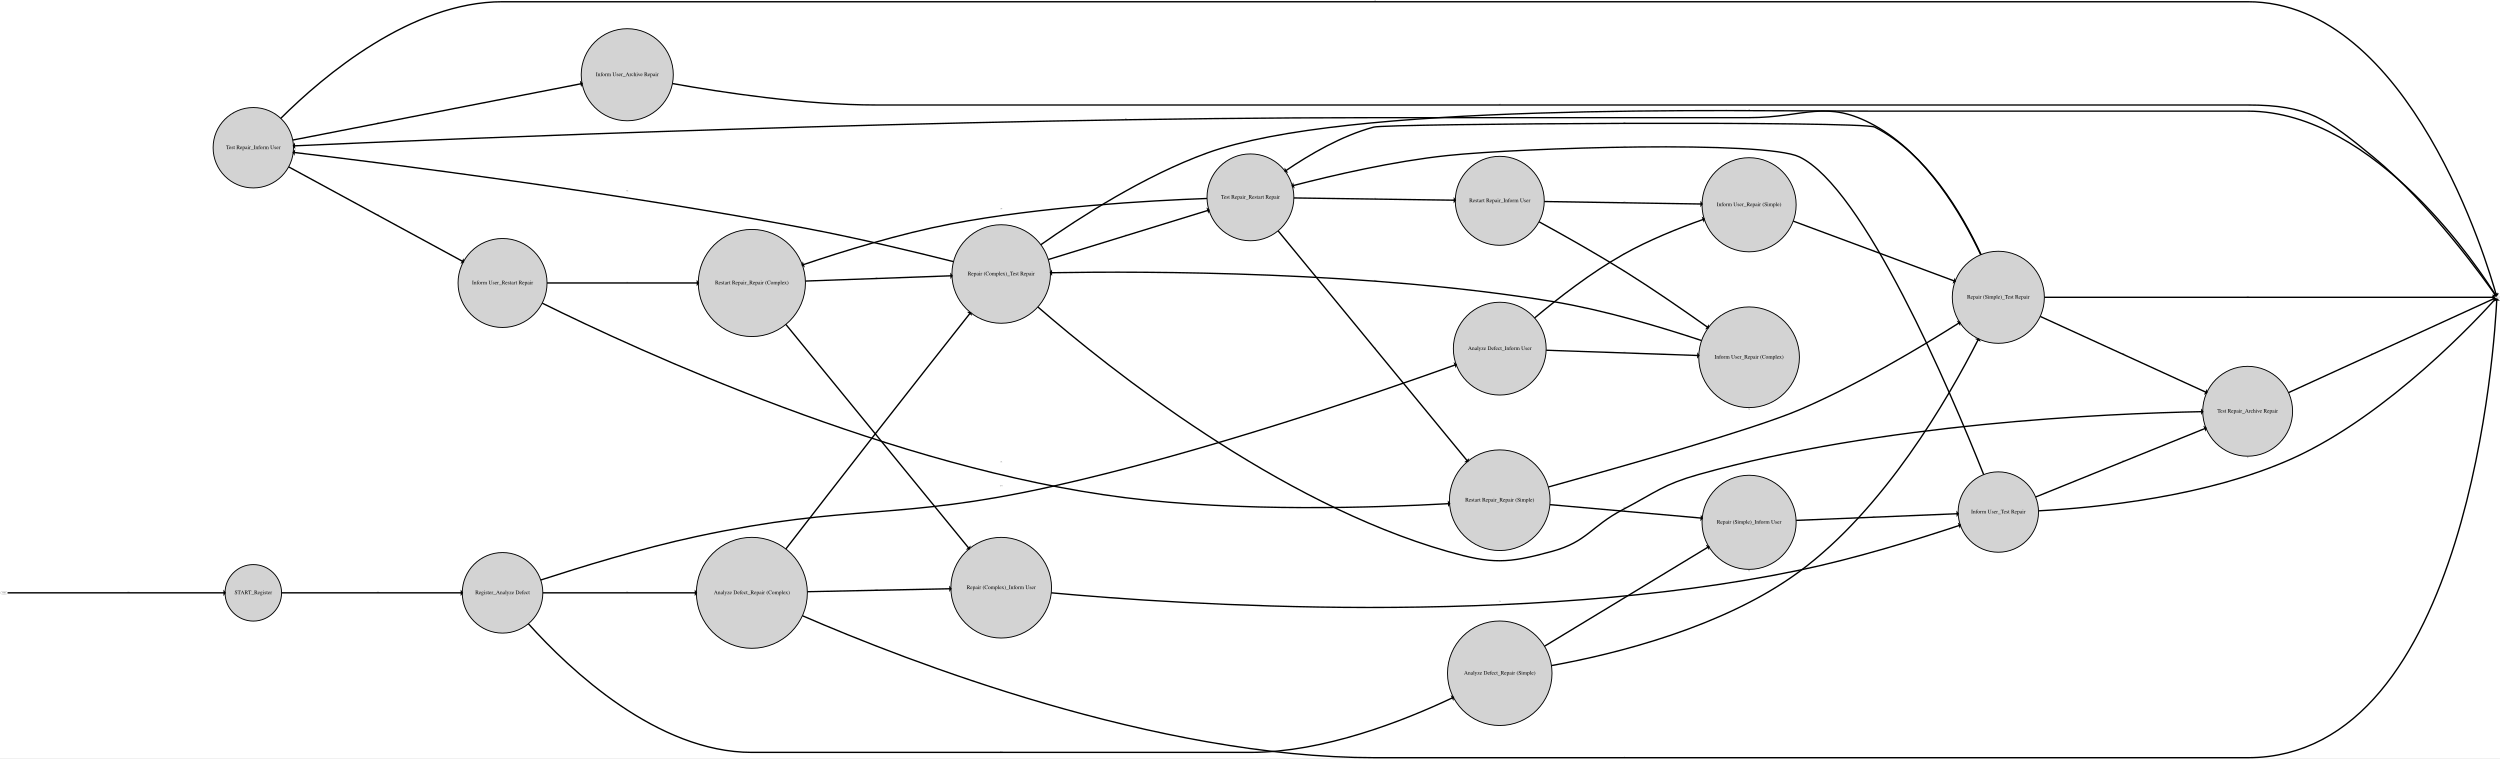
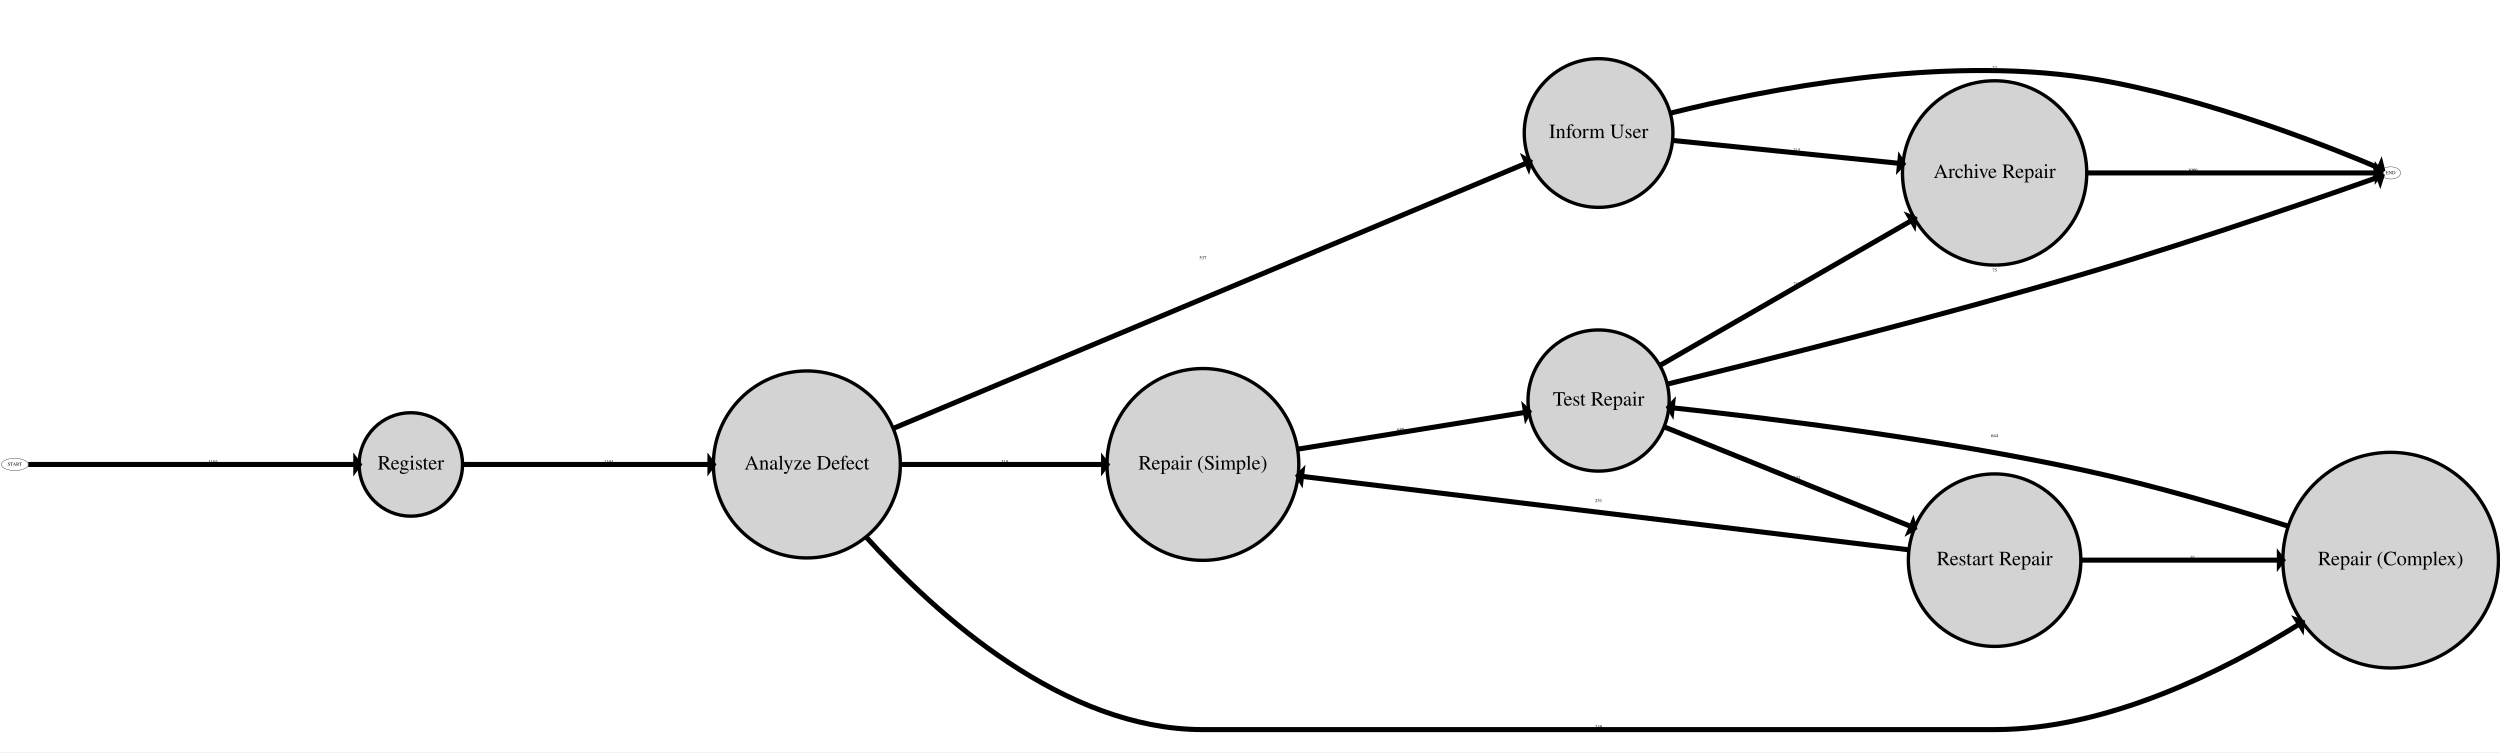
- <svg xmlns="http://www.w3.org/2000/svg" width="27263pt" height="8267pt" viewBox="0.00 0.00 27263.48 8267.00">
-   <g id="graph0" class="graph" transform="scale(1 1) rotate(0) translate(4 8263)">
-     <polygon fill="white" stroke="none" points="-4,4 -4,-8263 27259.5,-8263 27259.5,4 -4,4" />
+ <svg xmlns="http://www.w3.org/2000/svg" width="7391pt" height="2224pt" viewBox="0.00 0.00 7391.41 2224.34">
+   <g id="graph0" class="graph" transform="scale(1 1) rotate(0) translate(4 2220.34)">
+     <polygon fill="white" stroke="none" points="-4,4 -4,-2220.34 7387.41,-2220.34 7387.41,4 -4,4" />
    <g id="node1" class="node">
-       <ellipse fill="lightgrey" stroke="black" stroke-width="10" cx="2758.48" cy="-6652" rx="438.312" ry="438.312" />
-       <text text-anchor="middle" x="2758.48" y="-6637" font-family="Times,serif" font-size="60.00">Test Repair_Inform User</text>
+       <ellipse fill="lightgrey" stroke="black" stroke-width="10" cx="3552.41" cy="-847.042" rx="283.6" ry="283.6" />
+       <text text-anchor="middle" x="3552.41" y="-832.042" font-family="Times,serif" font-size="60.00">Repair (Simple)</text>
    </g>
    <g id="node2" class="node">
-       <ellipse fill="lightgrey" stroke="black" stroke-width="10" cx="6836.48" cy="-7448" rx="502.092" ry="502.092" />
-       <text text-anchor="middle" x="6836.48" y="-7433" font-family="Times,serif" font-size="60.00">Inform User_Archive Repair</text>
+       <ellipse fill="lightgrey" stroke="black" stroke-width="10" cx="4722.41" cy="-1036.04" rx="208.693" ry="208.693" />
+       <text text-anchor="middle" x="4722.41" y="-1021.04" font-family="Times,serif" font-size="60.00">Test Repair</text>
    </g>
    <g id="edge1" class="edge">
-       <path fill="none" stroke="black" stroke-width="15" d="M3188.94,-6735.87C3948.49,-6884.2 5524.8,-7192.04 6333.32,-7349.93" />
-       <polygon fill="black" stroke="black" stroke-width="15" points="6331.06,-7362.86 6343.39,-7351.9 6336.09,-7337.1 6331.06,-7362.86" />
-       <text text-anchor="middle" x="4117.48" y="-6919.8" font-family="Times,serif" font-size="14.00">860</text>
+       <path fill="none" stroke="black" stroke-width="15" d="M3832.44,-892.192C4039.11,-925.636 4316.63,-970.541 4506.27,-1001.23" />
+       <polygon fill="black" stroke="black" stroke-width="15" points="4504.4,-1014.22 4516.37,-1002.86 4508.59,-988.309 4504.4,-1014.22" />
+       <text text-anchor="middle" x="4137.41" y="-945.842" font-family="Times,serif" font-size="14.00">680</text>
+     </g>
+     <g id="node4" class="node">
+       <ellipse fill="lightgrey" stroke="black" stroke-width="10" cx="5893.41" cy="-1709.04" rx="272.472" ry="272.472" />
+       <text text-anchor="middle" x="5893.41" y="-1694.04" font-family="Times,serif" font-size="60.00">Archive Repair</text>
+     </g>
+     <g id="edge4" class="edge">
+       <path fill="none" stroke="black" stroke-width="15" d="M4903.51,-1139.72C5103.07,-1254.61 5425.98,-1440.51 5648.2,-1568.45" />
+       <polygon fill="black" stroke="black" stroke-width="15" points="5641.84,-1579.93 5657.06,-1573.55 5654.94,-1557.18 5641.84,-1579.93" />
+       <text text-anchor="middle" x="5308.41" y="-1375.84" font-family="Times,serif" font-size="14.00">785</text>
+     </g>
+     <g id="node5" class="node">
+       <ellipse fill="none" stroke="black" cx="7064.41" cy="-1709.04" rx="29.497" ry="18" />
+       <text text-anchor="middle" x="7064.41" y="-1705.34" font-family="Times,serif" font-size="14.00">END</text>
+     </g>
+     <g id="edge6" class="edge">
+       <path fill="none" stroke="black" stroke-width="15" d="M4925.46,-1084.61C5205.42,-1152.86 5726.47,-1283.38 6165.65,-1413.04 6505.18,-1513.28 6909.95,-1654.76 7028.94,-1696.81" />
+       <polygon fill="black" stroke="black" stroke-width="15" points="7024.8,-1709.26 7038.6,-1700.22 7033.55,-1684.52 7024.8,-1709.26" />
+       <text text-anchor="middle" x="5893.41" y="-1416.84" font-family="Times,serif" font-size="14.00">75</text>
+     </g>
+     <g id="node6" class="node">
+       <ellipse fill="lightgrey" stroke="black" stroke-width="10" cx="5893.41" cy="-564.042" rx="255.031" ry="255.031" />
+       <text text-anchor="middle" x="5893.41" y="-549.042" font-family="Times,serif" font-size="60.00">Restart Repair</text>
+     </g>
+     <g id="edge5" class="edge">
+       <path fill="none" stroke="black" stroke-width="15" d="M4916.12,-958.233C5116.17,-877.462 5429.69,-750.872 5647.25,-663.028" />
+       <polygon fill="black" stroke="black" stroke-width="15" points="5652.21,-675.182 5656.57,-659.267 5642.38,-650.841 5652.21,-675.182" />
+       <text text-anchor="middle" x="5308.41" y="-803.842" font-family="Times,serif" font-size="14.00">341</text>
    </g>
    <g id="node3" class="node">
-       <ellipse fill="lightgrey" stroke="black" stroke-width="10" cx="5476.48" cy="-5177" rx="485.151" ry="485.151" />
-       <text text-anchor="middle" x="5476.48" y="-5162" font-family="Times,serif" font-size="60.00">Inform User_Restart Repair</text>
+       <ellipse fill="lightgrey" stroke="black" stroke-width="10" cx="4722.41" cy="-1827.04" rx="219.82" ry="219.82" />
+       <text text-anchor="middle" x="4722.41" y="-1812.04" font-family="Times,serif" font-size="60.00">Inform User</text>
    </g>
    <g id="edge2" class="edge">
-       <path fill="none" stroke="black" stroke-width="15" d="M3144.29,-6443.02C3644.87,-6171.16 4517.12,-5697.46 5040.98,-5412.97" />
-       <polygon fill="black" stroke="black" stroke-width="15" points="5047.3,-5424.47 5049.82,-5408.17 5034.77,-5401.4 5047.3,-5424.47" />
-       <text text-anchor="middle" x="4117.48" y="-5918.8" font-family="Times,serif" font-size="14.00">260</text>
-     </g>
-     <g id="node4" class="node">
-       <ellipse fill="none" stroke="black" cx="27226.5" cy="-5021" rx="29.497" ry="18" />
-       <text text-anchor="middle" x="27226.5" y="-5017.3" font-family="Times,serif" font-size="14.00">END</text>
+       <path fill="none" stroke="black" stroke-width="15" d="M4941.24,-1805.05C5130.77,-1785.92 5406.59,-1758.08 5612.47,-1737.3" />
+       <polygon fill="black" stroke="black" stroke-width="15" points="5613.89,-1750.35 5622.52,-1736.29 5611.26,-1724.23 5613.89,-1750.35" />
+       <text text-anchor="middle" x="5308.41" y="-1771.84" font-family="Times,serif" font-size="14.00">215</text>
    </g>
    <g id="edge3" class="edge">
-       <path fill="none" stroke="black" stroke-width="15" d="M3058.3,-6972.73C3525.68,-7437.69 4479.71,-8244 5475.48,-8244 5475.48,-8244 5475.48,-8244 24508.5,-8244 26280.5,-8244 27131,-5360.9 27218,-5048.38" />
-       <polygon fill="black" stroke="black" stroke-width="15" points="27230.7,-5051.87 27220.7,-5038.73 27205.4,-5044.87 27230.7,-5051.87" />
-       <text text-anchor="middle" x="14992.5" y="-8247.8" font-family="Times,serif" font-size="14.00">108</text>
+       <path fill="none" stroke="black" stroke-width="15" d="M4934.59,-1885.76C5216.21,-1956.11 5729.9,-2056.64 6165.65,-1990.04 6515.08,-1936.63 6915.39,-1772.67 7030.76,-1723.27" />
+       <polygon fill="black" stroke="black" stroke-width="15" points="7036.11,-1735.26 7040.11,-1719.25 7025.74,-1711.14 7036.11,-1735.26" />
+       <text text-anchor="middle" x="5893.41" y="-2014.84" font-family="Times,serif" font-size="14.00">27</text>
    </g>
-     <g id="edge17" class="edge">
-       <path fill="none" stroke="black" stroke-width="15" d="M7329.35,-7351.94C7871.76,-7254.52 8771.37,-7118 9553.48,-7118 9553.48,-7118 9553.48,-7118 24508.5,-7118 25169,-7118 25371.2,-6968.01 25881,-6548 26512.4,-6027.72 27101.9,-5198.79 27208.4,-5045.72" />
-       <polygon fill="black" stroke="black" stroke-width="15" points="27219.3,-5053.09 27214.2,-5037.39 27197.7,-5038.12 27219.3,-5053.09" />
-       <text text-anchor="middle" x="16351.5" y="-7121.8" font-family="Times,serif" font-size="14.00">860</text>
+     <g id="edge11" class="edge">
+       <path fill="none" stroke="black" stroke-width="15" d="M6165.91,-1709.04C6456.23,-1709.04 6892.67,-1709.04 7024.41,-1709.04" />
+       <polygon fill="black" stroke="black" stroke-width="15" points="7024.79,-1722.17 7034.79,-1709.04 7024.79,-1695.92 7024.79,-1722.17" />
+       <text text-anchor="middle" x="6479.41" y="-1712.84" font-family="Times,serif" font-size="14.00">1000</text>
    </g>
-     <g id="node6" class="node">
-       <ellipse fill="lightgrey" stroke="black" stroke-width="10" cx="8195.48" cy="-5177" rx="584.14" ry="584.14" />
-       <text text-anchor="middle" x="8195.48" y="-5162" font-family="Times,serif" font-size="60.00">Restart Repair_Repair (Complex)</text>
+     <g id="edge12" class="edge">
+       <path fill="none" stroke="black" stroke-width="15" d="M5639.69,-594.619C5202.32,-647.538 4306.8,-755.888 3844.27,-811.851" />
+       <polygon fill="black" stroke="black" stroke-width="15" points="3842.45,-798.85 3834.1,-813.082 3845.6,-824.91 3842.45,-798.85" />
+       <text text-anchor="middle" x="4722.41" y="-735.842" font-family="Times,serif" font-size="14.00">251</text>
    </g>
-     <g id="edge26" class="edge">
-       <path fill="none" stroke="black" stroke-width="15" d="M5961.66,-5177C6420.2,-5177 7109.82,-5177 7601.2,-5177" />
-       <polygon fill="black" stroke="black" stroke-width="15" points="7601.32,-5190.13 7611.32,-5177 7601.32,-5163.88 7601.32,-5190.13" />
-       <text text-anchor="middle" x="6836.48" y="-5180.8" font-family="Times,serif" font-size="14.00">68</text>
+     <g id="node9" class="node">
+       <ellipse fill="lightgrey" stroke="black" stroke-width="10" cx="7064.41" cy="-564.042" rx="318.81" ry="318.81" />
+       <text text-anchor="middle" x="7064.41" y="-549.042" font-family="Times,serif" font-size="60.00">Repair (Complex)</text>
+     </g>
+     <g id="edge13" class="edge">
+       <path fill="none" stroke="black" stroke-width="15" d="M6148.79,-564.042C6320.76,-564.042 6549.46,-564.042 6735.15,-564.042" />
+       <polygon fill="black" stroke="black" stroke-width="15" points="6735.35,-577.167 6745.35,-564.042 6735.35,-550.917 6735.35,-577.167" />
+       <text text-anchor="middle" x="6479.41" y="-567.842" font-family="Times,serif" font-size="14.00">81</text>
    </g>
    <g id="node7" class="node">
-       <ellipse fill="lightgrey" stroke="black" stroke-width="10" cx="16351.5" cy="-2808" rx="548.93" ry="548.93" />
-       <text text-anchor="middle" x="16351.5" y="-2793" font-family="Times,serif" font-size="60.00">Restart Repair_Repair (Simple)</text>
-     </g>
-     <g id="edge27" class="edge">
-       <path fill="none" stroke="black" stroke-width="15" d="M5909.23,-4956.97C6961.18,-4436.9 9754.66,-3151.79 12262.5,-2836 13516.7,-2678.06 15004.5,-2726.34 15793.8,-2770.34" />
-       <polygon fill="black" stroke="black" stroke-width="15" points="15793.2,-2783.45 15803.9,-2770.9 15794.6,-2757.24 15793.2,-2783.45" />
-       <text text-anchor="middle" x="10914.5" y="-3221.8" font-family="Times,serif" font-size="14.00">192</text>
-     </g>
-     <g id="node5" class="node">
-       <ellipse fill="lightgrey" stroke="black" stroke-width="10" cx="13632.5" cy="-6111" rx="473.523" ry="473.523" />
-       <text text-anchor="middle" x="13632.5" y="-6096" font-family="Times,serif" font-size="60.00">Test Repair_Restart Repair</text>
-     </g>
-     <g id="edge4" class="edge">
-       <path fill="none" stroke="black" stroke-width="15" d="M13158.6,-6098.62C12519.8,-6075.18 11347.9,-6008.43 10365.8,-5821 9808.16,-5714.58 9188.91,-5523.13 8755.25,-5376.53" />
-       <polygon fill="black" stroke="black" stroke-width="15" points="8759.36,-5364.07 8745.68,-5373.29 8750.95,-5388.93 8759.36,-5364.07" />
-       <text text-anchor="middle" x="10914.5" y="-5982.8" font-family="Times,serif" font-size="14.00">256</text>
-     </g>
-     <g id="edge5" class="edge">
-       <path fill="none" stroke="black" stroke-width="15" d="M13934.3,-5745.3C14439.5,-5131.08 15456.1,-3895.27 15995.5,-3239.53" />
-       <polygon fill="black" stroke="black" stroke-width="15" points="16006,-3247.43 16002.2,-3231.37 15985.7,-3230.75 16006,-3247.43" />
-       <text text-anchor="middle" x="14992.5" y="-4463.8" font-family="Times,serif" font-size="14.00">812</text>
+       <ellipse fill="lightgrey" stroke="black" stroke-width="10" cx="1210.41" cy="-847.042" rx="152.97" ry="152.97" />
+       <text text-anchor="middle" x="1210.41" y="-832.042" font-family="Times,serif" font-size="60.00">Register</text>
    </g>
    <g id="node8" class="node">
-       <ellipse fill="lightgrey" stroke="black" stroke-width="10" cx="16351.5" cy="-6073" rx="485.151" ry="485.151" />
-       <text text-anchor="middle" x="16351.5" y="-6058" font-family="Times,serif" font-size="60.00">Restart Repair_Inform User</text>
+       <ellipse fill="lightgrey" stroke="black" stroke-width="10" cx="2381.41" cy="-847.042" rx="276.458" ry="276.458" />
+       <text text-anchor="middle" x="2381.41" y="-832.042" font-family="Times,serif" font-size="60.00">Analyze Defect</text>
    </g>
-     <g id="edge6" class="edge">
-       <path fill="none" stroke="black" stroke-width="15" d="M14106.4,-6104.39C14596.2,-6097.54 15358.3,-6086.88 15856,-6079.92" />
-       <polygon fill="black" stroke="black" stroke-width="15" points="15856.4,-6093.04 15866.2,-6079.77 15856,-6066.79 15856.4,-6093.04" />
-       <text text-anchor="middle" x="14992.5" y="-6095.8" font-family="Times,serif" font-size="14.00">296</text>
+     <g id="edge7" class="edge">
+       <path fill="none" stroke="black" stroke-width="15" d="M1363.34,-847.042C1548.1,-847.042 1863.81,-847.042 2094.59,-847.042" />
+       <polygon fill="black" stroke="black" stroke-width="15" points="2094.82,-860.167 2104.82,-847.042 2094.82,-833.917 2094.82,-860.167" />
+       <text text-anchor="middle" x="1795.41" y="-850.842" font-family="Times,serif" font-size="14.00">1104</text>
    </g>
-     <g id="node9" class="node">
-       <ellipse fill="lightgrey" stroke="black" stroke-width="10" cx="10914.5" cy="-5275" rx="537.302" ry="537.302" />
-       <text text-anchor="middle" x="10914.5" y="-5260" font-family="Times,serif" font-size="60.00">Repair (Complex)_Test Repair</text>
+     <g id="edge8" class="edge">
+       <path fill="none" stroke="black" stroke-width="15" d="M2657.97,-847.042C2838.67,-847.042 3074.66,-847.042 3258.72,-847.042" />
+       <polygon fill="black" stroke="black" stroke-width="15" points="3258.82,-860.167 3268.82,-847.042 3258.82,-833.917 3258.82,-860.167" />
+       <text text-anchor="middle" x="2966.41" y="-850.842" font-family="Times,serif" font-size="14.00">318</text>
+     </g>
+     <g id="edge9" class="edge">
+       <path fill="none" stroke="black" stroke-width="15" d="M2636.62,-953.551C3101.2,-1148.2 4079.13,-1557.94 4509.97,-1738.45" />
+       <polygon fill="black" stroke="black" stroke-width="15" points="4505.12,-1750.65 4519.41,-1742.41 4515.26,-1726.44 4505.12,-1750.65" />
+       <text text-anchor="middle" x="3552.41" y="-1453.84" font-family="Times,serif" font-size="14.00">537</text>
+     </g>
+     <g id="edge10" class="edge">
+       <path fill="none" stroke="black" stroke-width="15" d="M2556.32,-632.811C2765.72,-400.683 3140.88,-63.042 3551.41,-63.042 3551.41,-63.042 3551.41,-63.042 5894.41,-63.042 6223.73,-63.042 6566.11,-233.091 6794.56,-375.049" />
+       <polygon fill="black" stroke="black" stroke-width="15" points="6787.88,-386.354 6803.31,-380.511 6801.77,-364.082 6787.88,-386.354" />
+       <text text-anchor="middle" x="4722.41" y="-66.842" font-family="Times,serif" font-size="14.00">249</text>
    </g>
    <g id="edge14" class="edge">
-       <path fill="none" stroke="black" stroke-width="15" d="M8779.34,-5198.02C9249.79,-5214.99 9906.87,-5238.69 10367.3,-5255.3" />
-       <polygon fill="black" stroke="black" stroke-width="15" points="10366.9,-5268.42 10377.4,-5255.66 10367.9,-5242.19 10366.9,-5268.42" />
-       <text text-anchor="middle" x="9554.48" y="-5229.8" font-family="Times,serif" font-size="14.00">300</text>
+       <path fill="none" stroke="black" stroke-width="15" d="M6761.56,-664.519C6588.67,-719.105 6366.75,-784.208 6165.65,-828.042 5735.57,-921.789 5223.85,-984.189 4940.16,-1014.55" />
+       <polygon fill="black" stroke="black" stroke-width="15" points="4938.72,-1001.5 4930.17,-1015.61 4941.5,-1027.6 4938.72,-1001.5" />
+       <text text-anchor="middle" x="5893.41" y="-927.842" font-family="Times,serif" font-size="14.00">644</text>
    </g>
-     <g id="node12" class="node">
-       <ellipse fill="lightgrey" stroke="black" stroke-width="10" cx="10914.5" cy="-1854" rx="548.93" ry="548.93" />
-       <text text-anchor="middle" x="10914.5" y="-1839" font-family="Times,serif" font-size="60.00">Repair (Complex)_Inform User</text>
+     <g id="node10" class="node">
+       <ellipse fill="none" stroke="black" cx="39.413" cy="-847.042" rx="39.794" ry="18" />
+       <text text-anchor="middle" x="39.413" y="-843.342" font-family="Times,serif" font-size="14.00">START</text>
    </g>
    <g id="edge15" class="edge">
-       <path fill="none" stroke="black" stroke-width="15" d="M8566.09,-4724.95C9090.61,-4083.44 10044.3,-2916.98 10559.9,-2286.39" />
-       <polygon fill="black" stroke="black" stroke-width="15" points="10570.2,-2294.59 10566.4,-2278.54 10549.9,-2277.97 10570.2,-2294.59" />
-       <text text-anchor="middle" x="9554.48" y="-3519.8" font-family="Times,serif" font-size="14.00">24</text>
-     </g>
-     <g id="node14" class="node">
-       <ellipse fill="lightgrey" stroke="black" stroke-width="10" cx="19070.5" cy="-2567" rx="513.219" ry="513.219" />
-       <text text-anchor="middle" x="19070.5" y="-2552" font-family="Times,serif" font-size="60.00">Repair (Simple)_Inform User</text>
-     </g>
-     <g id="edge18" class="edge">
-       <path fill="none" stroke="black" stroke-width="15" d="M16898.2,-2759.59C17379.4,-2716.92 18075.6,-2655.16 18549,-2613.17" />
-       <polygon fill="black" stroke="black" stroke-width="15" points="18550.3,-2626.23 18559.1,-2612.27 18548,-2600.08 18550.3,-2626.23" />
-       <text text-anchor="middle" x="17710.5" y="-2691.8" font-family="Times,serif" font-size="14.00">80</text>
-     </g>
-     <g id="node15" class="node">
-       <ellipse fill="lightgrey" stroke="black" stroke-width="10" cx="21788.5" cy="-5021" rx="502.092" ry="502.092" />
-       <text text-anchor="middle" x="21788.5" y="-5006" font-family="Times,serif" font-size="60.00">Repair (Simple)_Test Repair</text>
-     </g>
-     <g id="edge19" class="edge">
-       <path fill="none" stroke="black" stroke-width="15" d="M16881.2,-2952.16C17671.6,-3170.31 19121.8,-3581.33 19619.2,-3794 20250.5,-4063.91 20932.5,-4470.82 21359.6,-4741.08" />
-       <polygon fill="black" stroke="black" stroke-width="15" points="21352.6,-4752.18 21368.1,-4746.44 21366.7,-4730 21352.6,-4752.18" />
-       <text text-anchor="middle" x="19070.5" y="-3797.8" font-family="Times,serif" font-size="14.00">924</text>
-     </g>
-     <g id="node16" class="node">
-       <ellipse fill="lightgrey" stroke="black" stroke-width="10" cx="19070.5" cy="-4367" rx="548.93" ry="548.93" />
-       <text text-anchor="middle" x="19070.5" y="-4352" font-family="Times,serif" font-size="60.00">Inform User_Repair (Complex)</text>
-     </g>
-     <g id="edge20" class="edge">
-       <path fill="none" stroke="black" stroke-width="15" d="M16779.5,-5844.56C17053.4,-5694.9 17414.5,-5491.61 17725,-5297 18028.6,-5106.7 18359.8,-4877.9 18617.4,-4694.87" />
-       <polygon fill="black" stroke="black" stroke-width="15" points="18625.3,-4705.41 18625.8,-4688.92 18610.1,-4684.02 18625.3,-4705.41" />
-       <text text-anchor="middle" x="17710.5" y="-5300.8" font-family="Times,serif" font-size="14.00">96</text>
-     </g>
-     <g id="node17" class="node">
-       <ellipse fill="lightgrey" stroke="black" stroke-width="10" cx="19070.5" cy="-6030" rx="513.219" ry="513.219" />
-       <text text-anchor="middle" x="19070.5" y="-6015" font-family="Times,serif" font-size="60.00">Inform User_Repair (Simple)</text>
-     </g>
-     <g id="edge21" class="edge">
-       <path fill="none" stroke="black" stroke-width="15" d="M16836.7,-6065.34C17317.6,-6057.73 18052.9,-6046.09 18546.9,-6038.27" />
-       <polygon fill="black" stroke="black" stroke-width="15" points="18547.3,-6051.39 18557,-6038.11 18546.8,-6025.14 18547.3,-6051.39" />
-       <text text-anchor="middle" x="17710.5" y="-6055.8" font-family="Times,serif" font-size="14.00">200</text>
-     </g>
-     <g id="edge7" class="edge">
-       <path fill="none" stroke="black" stroke-width="15" d="M10394.1,-5409.73C9968.03,-5517.09 9348.07,-5666.13 8800.76,-5770 6720.29,-6164.85 4207.71,-6480.58 3204.53,-6600.21" />
-       <polygon fill="black" stroke="black" stroke-width="15" points="3202.64,-6587.21 3194.26,-6601.43 3205.74,-6613.28 3202.64,-6587.21" />
-       <text text-anchor="middle" x="6836.48" y="-6178.8" font-family="Times,serif" font-size="14.00">632</text>
-     </g>
-     <g id="edge10" class="edge">
-       <path fill="none" stroke="black" stroke-width="15" d="M11346.9,-5594.5C11781.8,-5900.12 12483.4,-6349.61 13158.7,-6594 14680.8,-7144.81 18809.8,-7051 20428.5,-7051 20428.5,-7051 20428.5,-7051 24508.5,-7051 25916.1,-7051 27064.1,-5280.82 27209.8,-5046.5" />
-       <polygon fill="black" stroke="black" stroke-width="15" points="27221,-5053.35 27215.2,-5037.94 27198.7,-5039.53 27221,-5053.35" />
-       <text text-anchor="middle" x="19070.5" y="-7061.8" font-family="Times,serif" font-size="14.00">136</text>
-     </g>
-     <g id="edge8" class="edge">
-       <path fill="none" stroke="black" stroke-width="15" d="M11428.3,-5432.86C11929.9,-5587.23 12686.6,-5820.17 13169.8,-5968.9" />
-       <polygon fill="black" stroke="black" stroke-width="15" points="13166,-5981.45 13179.4,-5971.85 13173.7,-5956.37 13166,-5981.45" />
-       <text text-anchor="middle" x="12273.5" y="-5696.8" font-family="Times,serif" font-size="14.00">212</text>
-     </g>
-     <g id="node10" class="node">
-       <ellipse fill="lightgrey" stroke="black" stroke-width="10" cx="24507.5" cy="-3778" rx="490.05" ry="490.05" />
-       <text text-anchor="middle" x="24507.5" y="-3763" font-family="Times,serif" font-size="60.00">Test Repair_Archive Repair</text>
-     </g>
-     <g id="edge9" class="edge">
-       <path fill="none" stroke="black" stroke-width="15" d="M11314.2,-4915.62C12099.5,-4234.85 13931.6,-2778.15 15781.6,-2250 16268.7,-2110.93 16432.7,-2116.57 16921.4,-2250 17307,-2355.27 17342,-2521.31 17696,-2707 18054.1,-2894.87 18132.5,-2979.6 18521.8,-3089 20500,-3644.92 22966.9,-3753.36 24007.1,-3773.74" />
-       <polygon fill="black" stroke="black" stroke-width="15" points="24007.1,-3786.87 24017.4,-3773.94 24007.7,-3760.62 24007.1,-3786.87" />
-       <text text-anchor="middle" x="17710.5" y="-2725.8" font-family="Times,serif" font-size="14.00">1596</text>
-     </g>
-     <g id="edge29" class="edge">
-       <path fill="none" stroke="black" stroke-width="15" d="M24953.3,-3981.52C25657.4,-4303.61 26971.6,-4904.87 27193.3,-5006.3" />
-       <polygon fill="black" stroke="black" stroke-width="15" points="27187.9,-5018.26 27202.5,-5010.48 27198.9,-4994.39 27187.9,-5018.26" />
-       <text text-anchor="middle" x="25866.5" y="-4403.8" font-family="Times,serif" font-size="14.00">3140</text>
-     </g>
-     <g id="node11" class="node">
-       <ellipse fill="lightgrey" stroke="black" stroke-width="10" cx="8195.48" cy="-1798" rx="605.067" ry="605.067" />
-       <text text-anchor="middle" x="8195.48" y="-1783" font-family="Times,serif" font-size="60.00">Analyze Defect_Repair (Complex)</text>
-     </g>
-     <g id="edge13" class="edge">
-       <path fill="none" stroke="black" stroke-width="15" d="M8746.87,-1548.11C9886.8,-1054.12 12599.5,-0 14991.5,-0 14991.5,-0 14991.5,-0 24508.5,-0 26933.9,-0 27205,-4587.84 27224.2,-4992.56" />
-       <polygon fill="black" stroke="black" stroke-width="15" points="27211.1,-4993.44 27224.7,-5002.82 27237.4,-4992.22 27211.1,-4993.44" />
-       <text text-anchor="middle" x="17710.5" y="-3.8" font-family="Times,serif" font-size="14.00">8</text>
-     </g>
-     <g id="edge11" class="edge">
-       <path fill="none" stroke="black" stroke-width="15" d="M8566.08,-2276.58C8836.2,-2625.85 9211.74,-3110.45 9543.48,-3535 9893.54,-3982.99 10296.3,-4493.99 10574.1,-4845.74" />
-       <polygon fill="black" stroke="black" stroke-width="15" points="10563.9,-4854.05 10580.4,-4853.76 10584.5,-4837.78 10563.9,-4854.05" />
-       <text text-anchor="middle" x="9554.48" y="-3538.8" font-family="Times,serif" font-size="14.00">696</text>
-     </g>
-     <g id="edge12" class="edge">
-       <path fill="none" stroke="black" stroke-width="15" d="M8800.73,-1810.45C9265.49,-1820.03 9902.67,-1833.17 10355.4,-1842.5" />
-       <polygon fill="black" stroke="black" stroke-width="15" points="10355.5,-1855.63 10365.8,-1842.71 10356,-1829.38 10355.5,-1855.63" />
-       <text text-anchor="middle" x="9554.48" y="-1829.8" font-family="Times,serif" font-size="14.00">292</text>
-     </g>
-     <g id="node13" class="node">
-       <ellipse fill="lightgrey" stroke="black" stroke-width="10" cx="21788.5" cy="-2679" rx="438.312" ry="438.312" />
-       <text text-anchor="middle" x="21788.5" y="-2664" font-family="Times,serif" font-size="60.00">Inform User_Test Repair</text>
-     </g>
-     <g id="edge16" class="edge">
-       <path fill="none" stroke="black" stroke-width="15" d="M11460.5,-1798.12C12842.9,-1670.92 16590.9,-1417.02 19619.2,-2045 20235.3,-2172.77 20930.8,-2389.41 21364.2,-2533.34" />
-       <polygon fill="black" stroke="black" stroke-width="15" points="21360.1,-2545.82 21373.8,-2536.52 21368.4,-2520.91 21360.1,-2545.82" />
-       <text text-anchor="middle" x="16351.5" y="-1702.8" font-family="Times,serif" font-size="14.00">316</text>
-     </g>
-     <g id="edge42" class="edge">
-       <path fill="none" stroke="black" stroke-width="15" d="M22226.9,-2692.34C22863.4,-2726.15 24070,-2845.28 24997.5,-3264 26053.8,-3740.86 27050.3,-4825.16 27204.8,-4997.67" />
-       <polygon fill="black" stroke="black" stroke-width="15" points="27195.1,-5006.48 27211.5,-5005.19 27214.6,-4988.99 27195.1,-5006.48" />
-       <text text-anchor="middle" x="24507.5" y="-3267.8" font-family="Times,serif" font-size="14.00">36</text>
-     </g>
-     <g id="edge40" class="edge">
-       <path fill="none" stroke="black" stroke-width="15" d="M21628.9,-3087.47C21259.3,-4013.32 20319.1,-6217.29 19619.2,-6552 19238.7,-6733.97 16605.8,-6653.52 15781.6,-6567 15194.3,-6505.36 14531.4,-6351.39 14099.3,-6239.38" />
-       <polygon fill="black" stroke="black" stroke-width="15" points="14102.4,-6226.63 14089.4,-6236.82 14095.8,-6252.04 14102.4,-6226.63" />
-       <text text-anchor="middle" x="17710.5" y="-6662.8" font-family="Times,serif" font-size="14.00">204</text>
-     </g>
-     <g id="edge41" class="edge">
-       <path fill="none" stroke="black" stroke-width="15" d="M22195.1,-2843.09C22689.8,-3043.17 23524,-3380.58 24043.3,-3590.66" />
-       <polygon fill="black" stroke="black" stroke-width="15" points="24038.7,-3602.93 24052.9,-3594.52 24048.5,-3578.6 24038.7,-3602.93" />
-       <text text-anchor="middle" x="23148.5" y="-3232.8" font-family="Times,serif" font-size="14.00">496</text>
-     </g>
-     <g id="edge23" class="edge">
-       <path fill="none" stroke="black" stroke-width="15" d="M19583.5,-2588.12C20090,-2609 20857.2,-2640.64 21339.9,-2660.54" />
-       <polygon fill="black" stroke="black" stroke-width="15" points="21339.7,-2673.67 21350.2,-2660.97 21340.8,-2647.44 21339.7,-2673.67" />
-       <text text-anchor="middle" x="20429.5" y="-2626.8" font-family="Times,serif" font-size="14.00">420</text>
-     </g>
-     <g id="edge36" class="edge">
-       <path fill="none" stroke="black" stroke-width="15" d="M21596.8,-5485.18C21385.9,-5932.11 21000.3,-6584.48 20440.5,-6894 19906.9,-7188.97 19681.1,-6980 19071.5,-6980 14991.5,-6980 14991.5,-6980 14991.5,-6980 10384.5,-6980 4804.96,-6744.62 3206.68,-6672.65" />
-       <polygon fill="black" stroke="black" stroke-width="15" points="3207.05,-6659.53 3196.47,-6672.19 3205.87,-6685.76 3207.05,-6659.53" />
-       <text text-anchor="middle" x="12273.5" y="-6961.8" font-family="Times,serif" font-size="14.00">596</text>
-     </g>
-     <g id="edge39" class="edge">
-       <path fill="none" stroke="black" stroke-width="15" d="M22290.5,-5021C23554,-5021 26797.3,-5021 27187,-5021" />
-       <polygon fill="black" stroke="black" stroke-width="15" points="27187.2,-5034.13 27197.2,-5021 27187.2,-5007.88 27187.2,-5034.13" />
-       <text text-anchor="middle" x="24507.5" y="-5024.8" font-family="Times,serif" font-size="14.00">128</text>
-     </g>
-     <g id="edge37" class="edge">
-       <path fill="none" stroke="black" stroke-width="15" d="M21600.3,-5486.49C21391.8,-5935.11 21007.5,-6587.24 20440.5,-6877 20305.4,-6946.05 15124.6,-6915.99 14978,-6877 14629,-6784.22 14275.8,-6577.69 14019.1,-6402.45" />
-       <polygon fill="black" stroke="black" stroke-width="15" points="14026.4,-6391.56 14010.7,-6396.75 14011.6,-6413.23 14026.4,-6391.56" />
-       <text text-anchor="middle" x="17710.5" y="-6921.8" font-family="Times,serif" font-size="14.00">948</text>
-     </g>
-     <g id="edge38" class="edge">
-       <path fill="none" stroke="black" stroke-width="15" d="M22245.4,-4812.42C22747.7,-4582.6 23550.8,-4215.2 24052.4,-3985.72" />
-       <polygon fill="black" stroke="black" stroke-width="15" points="24058,-3997.61 24061.6,-3981.51 24047.1,-3973.74 24058,-3997.61" />
-       <text text-anchor="middle" x="23148.5" y="-4403.8" font-family="Times,serif" font-size="14.00">1048</text>
-     </g>
-     <g id="edge22" class="edge">
-       <path fill="none" stroke="black" stroke-width="15" d="M18552.8,-4549.2C18122.3,-4692.3 17489.9,-4882.51 16921.4,-4976 14930.4,-5303.45 12522.4,-5306.89 11461.9,-5288.92" />
-       <polygon fill="black" stroke="black" stroke-width="15" points="11462,-5275.79 11451.8,-5288.75 11461.6,-5302.04 11462,-5275.79" />
-       <text text-anchor="middle" x="14992.5" y="-5200.8" font-family="Times,serif" font-size="14.00">1580</text>
-     </g>
-     <g id="edge28" class="edge">
-       <path fill="none" stroke="black" stroke-width="15" d="M19552,-5851.5C20046.9,-5667.64 20813.7,-5382.75 21308.2,-5199.06" />
-       <polygon fill="black" stroke="black" stroke-width="15" points="21312.8,-5211.33 21317.6,-5195.55 21303.7,-5186.73 21312.8,-5211.33" />
-       <text text-anchor="middle" x="20429.5" y="-5529.8" font-family="Times,serif" font-size="14.00">864</text>
-     </g>
-     <g id="node18" class="node">
-       <ellipse fill="lightgrey" stroke="black" stroke-width="10" cx="16351.5" cy="-921" rx="569.856" ry="569.856" />
-       <text text-anchor="middle" x="16351.5" y="-906" font-family="Times,serif" font-size="60.00">Analyze Defect_Repair (Simple)</text>
-     </g>
-     <g id="edge24" class="edge">
-       <path fill="none" stroke="black" stroke-width="15" d="M16839.4,-1215.98C17345.6,-1522.67 18131.4,-1998.68 18622.3,-2296.12" />
-       <polygon fill="black" stroke="black" stroke-width="15" points="18615.6,-2307.4 18631,-2301.36 18629.2,-2284.95 18615.6,-2307.4" />
-       <text text-anchor="middle" x="17710.5" y="-1747.8" font-family="Times,serif" font-size="14.00">340</text>
-     </g>
-     <g id="edge25" class="edge">
-       <path fill="none" stroke="black" stroke-width="15" d="M16915.4,-1004.53C17607.8,-1129.95 18792.7,-1420.49 19619.2,-2030 20543.7,-2711.76 21235.9,-3903.57 21568.3,-4558.05" />
-       <polygon fill="black" stroke="black" stroke-width="15" points="21556.7,-4564.19 21573,-4567.17 21580.1,-4552.31 21556.7,-4564.19" />
-       <text text-anchor="middle" x="19070.5" y="-2033.8" font-family="Times,serif" font-size="14.00">932</text>
-     </g>
-     <g id="node19" class="node">
-       <ellipse fill="lightgrey" stroke="black" stroke-width="10" cx="5476.48" cy="-1798" rx="439.227" ry="439.227" />
-       <text text-anchor="middle" x="5476.48" y="-1783" font-family="Times,serif" font-size="60.00">Register_Analyze Defect</text>
-     </g>
-     <g id="edge30" class="edge">
-       <path fill="none" stroke="black" stroke-width="15" d="M5915.9,-1798C6366.93,-1798 7073.23,-1798 7579.91,-1798" />
-       <polygon fill="black" stroke="black" stroke-width="15" points="7579.97,-1811.13 7589.97,-1798 7579.97,-1784.88 7579.97,-1811.13" />
-       <text text-anchor="middle" x="6836.48" y="-1801.8" font-family="Times,serif" font-size="14.00">996</text>
-     </g>
-     <g id="edge31" class="edge">
-       <path fill="none" stroke="black" stroke-width="15" d="M5758.15,-1460.96C6213.07,-955.056 7164.87,-58 8194.48,-58 8194.48,-58 8194.48,-58 13633.5,-58 14431,-58 15301.1,-399.947 15836.3,-653.351" />
-       <polygon fill="black" stroke="black" stroke-width="15" points="15831.1,-665.397 15845.8,-657.823 15842.3,-641.679 15831.1,-665.397" />
-       <text text-anchor="middle" x="10914.5" y="-61.8" font-family="Times,serif" font-size="14.00">1272</text>
-     </g>
-     <g id="node20" class="node">
-       <ellipse fill="lightgrey" stroke="black" stroke-width="10" cx="16351.5" cy="-4461" rx="506.077" ry="506.077" />
-       <text text-anchor="middle" x="16351.5" y="-4446" font-family="Times,serif" font-size="60.00">Analyze Defect_Inform User</text>
-     </g>
-     <g id="edge32" class="edge">
-       <path fill="none" stroke="black" stroke-width="15" d="M5892.87,-1937.87C6315.69,-2075.69 6992.18,-2283.71 7590.19,-2412 9289.82,-2776.6 9766.48,-2579.06 11463.2,-2957 13106,-3322.93 14995.9,-3971.72 15866,-4283.72" />
-       <polygon fill="black" stroke="black" stroke-width="15" points="15861.7,-4296.13 15875.6,-4287.15 15870.6,-4271.42 15861.7,-4296.13" />
-       <text text-anchor="middle" x="10914.5" y="-2960.8" font-family="Times,serif" font-size="14.00">2148</text>
-     </g>
-     <g id="edge34" class="edge">
-       <path fill="none" stroke="black" stroke-width="15" d="M16857.6,-4443.53C17327.3,-4427.27 18025.9,-4403.1 18511.9,-4386.29" />
-       <polygon fill="black" stroke="black" stroke-width="15" points="18512.3,-4399.41 18521.9,-4385.95 18511.4,-4373.17 18512.3,-4399.41" />
-       <text text-anchor="middle" x="17710.5" y="-4417.8" font-family="Times,serif" font-size="14.00">1484</text>
-     </g>
-     <g id="edge35" class="edge">
-       <path fill="none" stroke="black" stroke-width="15" d="M16731.6,-4795.93C16990.4,-5012.84 17348.2,-5290.46 17696,-5487 17972.9,-5643.46 18303.8,-5775.77 18571.5,-5870.61" />
-       <polygon fill="black" stroke="black" stroke-width="15" points="18567.2,-5883 18581,-5873.96 18576,-5858.26 18567.2,-5883" />
-       <text text-anchor="middle" x="17710.5" y="-5490.8" font-family="Times,serif" font-size="14.00">664</text>
-     </g>
-     <g id="node21" class="node">
-       <ellipse fill="lightgrey" stroke="black" stroke-width="10" cx="2758.48" cy="-1798" rx="308.097" ry="308.097" />
-       <text text-anchor="middle" x="2758.48" y="-1783" font-family="Times,serif" font-size="60.00">START_Register</text>
-     </g>
-     <g id="edge33" class="edge">
-       <path fill="none" stroke="black" stroke-width="15" d="M3067.07,-1798C3546.32,-1798 4473.53,-1798 5027.21,-1798" />
-       <polygon fill="black" stroke="black" stroke-width="15" points="5027.36,-1811.13 5037.36,-1798 5027.36,-1784.88 5027.36,-1811.13" />
-       <text text-anchor="middle" x="4117.48" y="-1801.8" font-family="Times,serif" font-size="14.00">4416</text>
-     </g>
-     <g id="node22" class="node">
-       <ellipse fill="none" stroke="black" cx="39.478" cy="-1798" rx="39.794" ry="18" />
-       <text text-anchor="middle" x="39.478" y="-1794.3" font-family="Times,serif" font-size="14.00">START</text>
-     </g>
-     <g id="edge43" class="edge">
-       <path fill="none" stroke="black" stroke-width="15" d="M79.147,-1798C334.447,-1798 1787.49,-1798 2440.13,-1798" />
-       <polygon fill="black" stroke="black" stroke-width="15" points="2440.16,-1811.13 2450.16,-1798 2440.16,-1784.88 2440.16,-1811.13" />
-       <text text-anchor="middle" x="1398.48" y="-1801.8" font-family="Times,serif" font-size="14.00">4416</text>
+       <path fill="none" stroke="black" stroke-width="15" d="M79.308,-847.042C228.896,-847.042 772.47,-847.042 1047.57,-847.042" />
+       <polygon fill="black" stroke="black" stroke-width="15" points="1047.65,-860.167 1057.65,-847.042 1047.65,-833.917 1047.65,-860.167" />
+       <text text-anchor="middle" x="625.414" y="-850.842" font-family="Times,serif" font-size="14.00">1104</text>
    </g>
  </g>
</svg>
